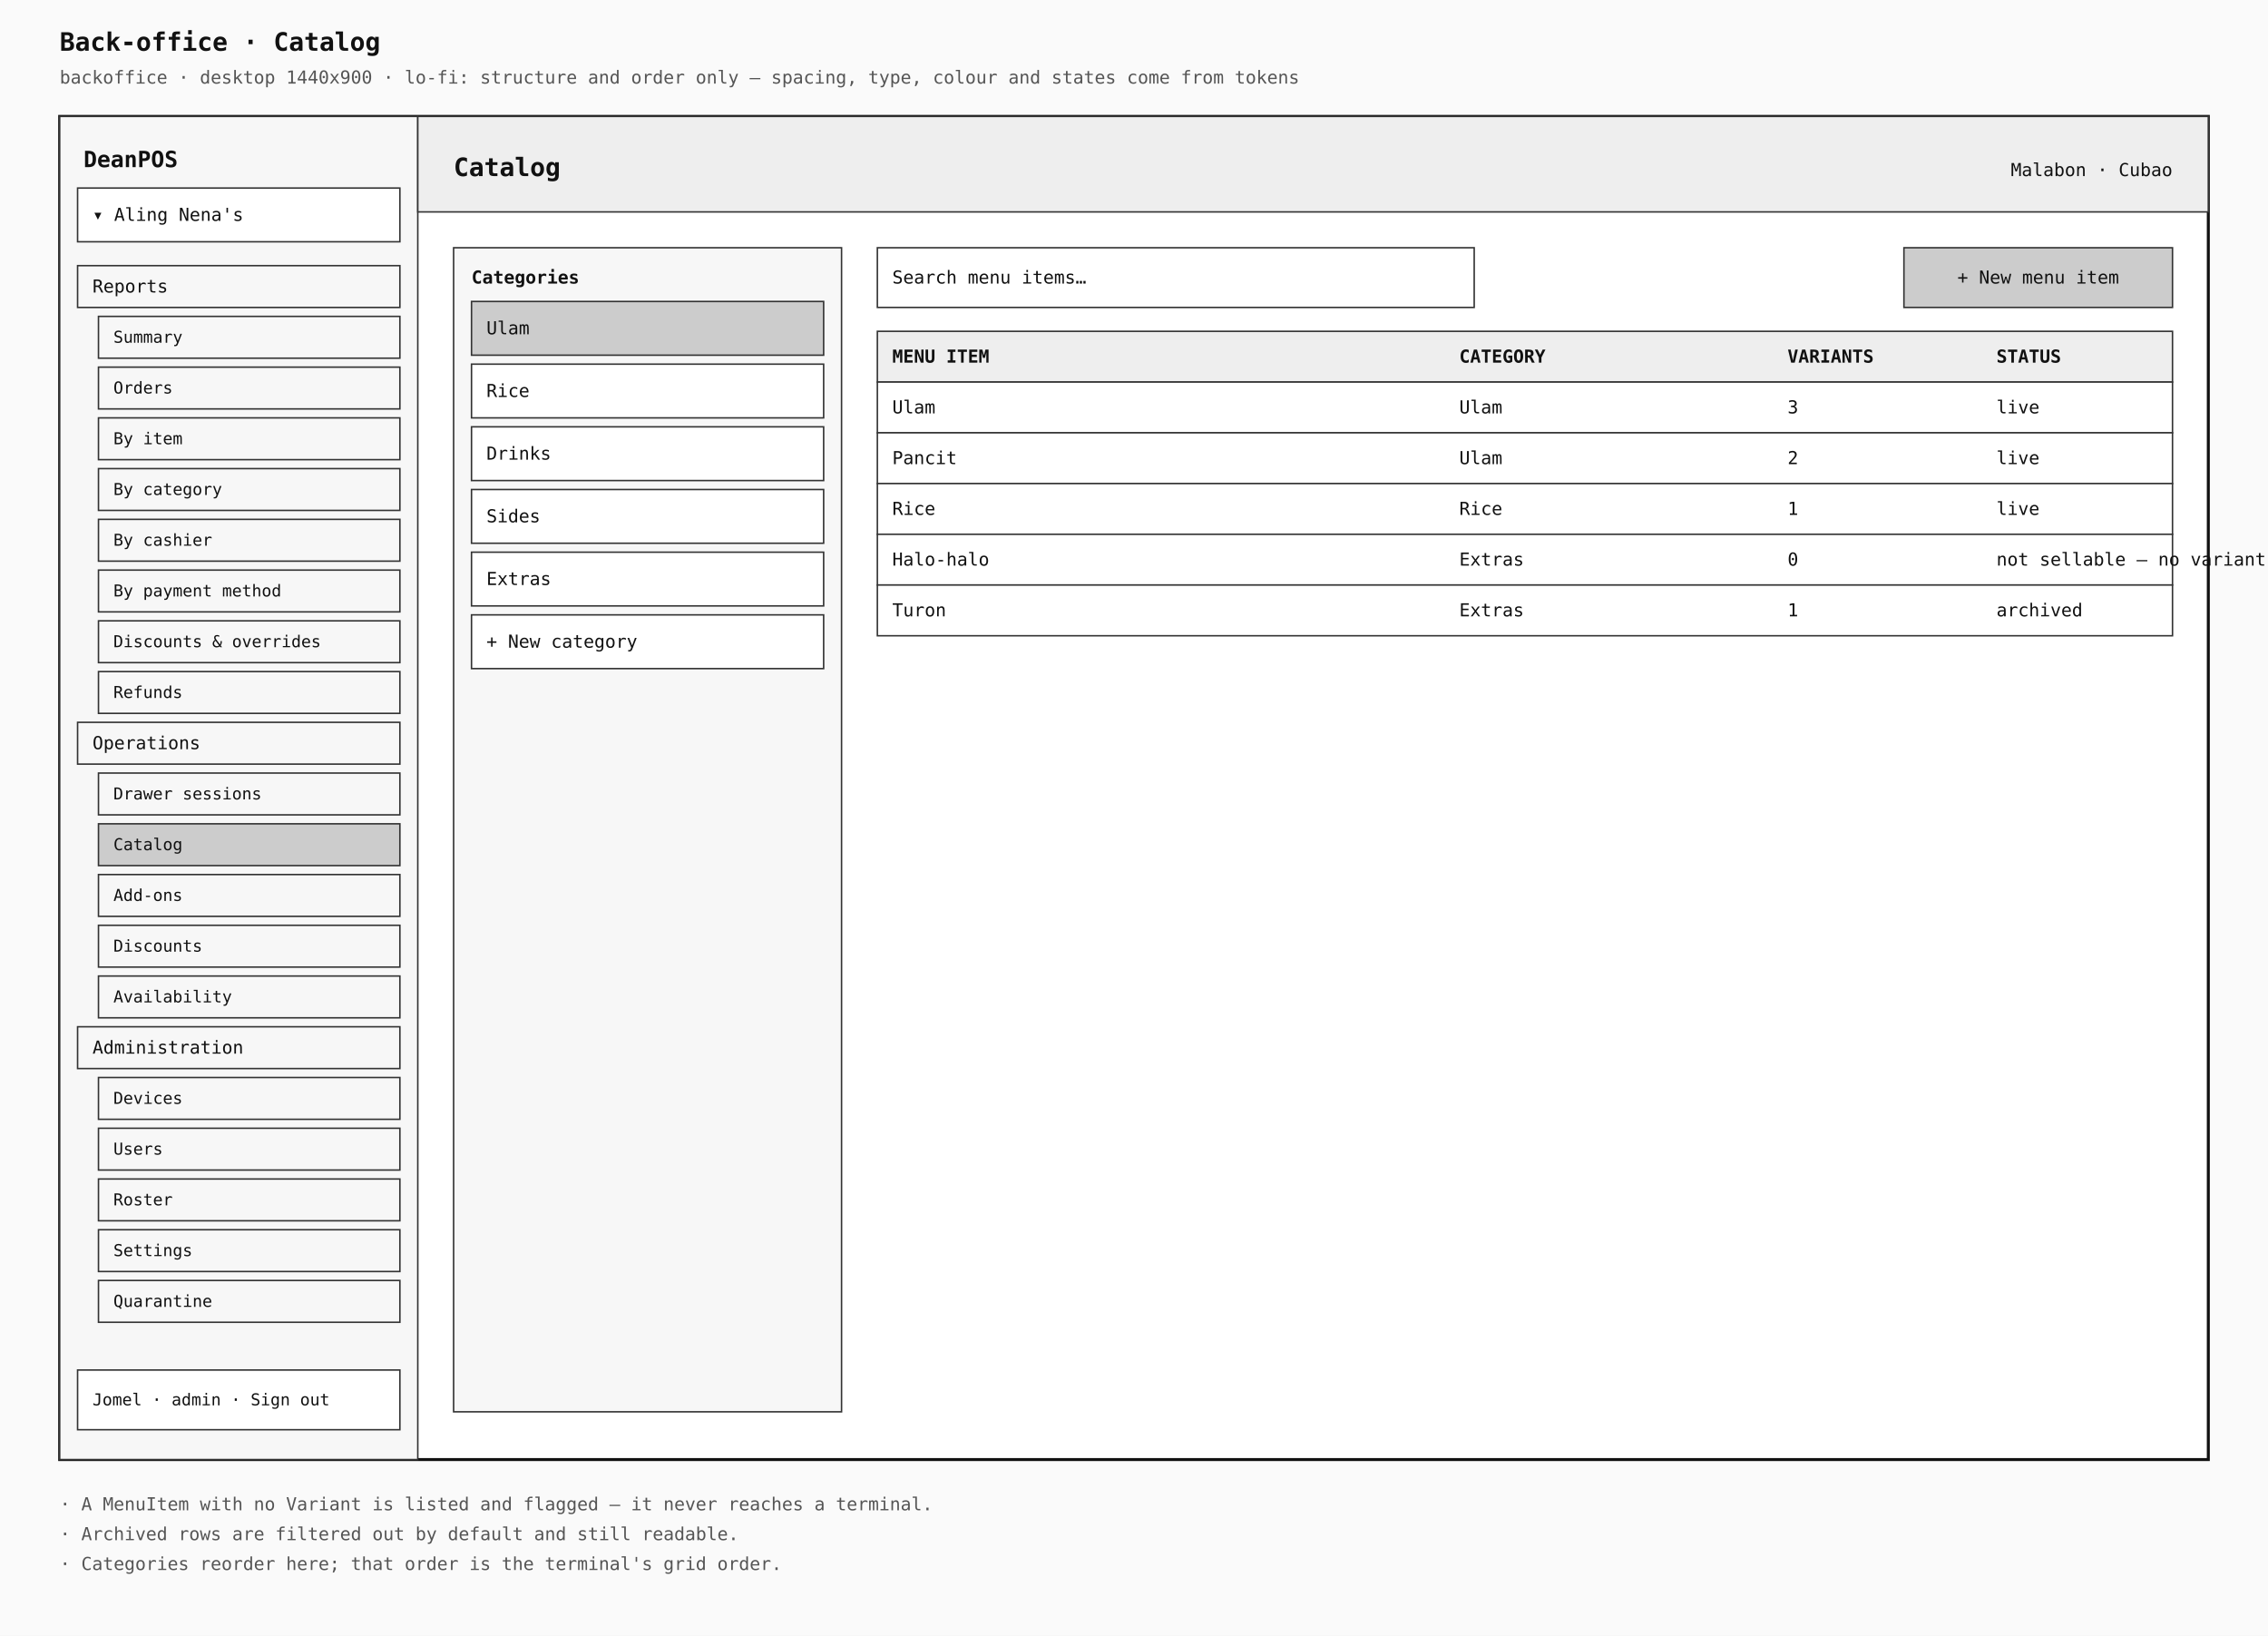
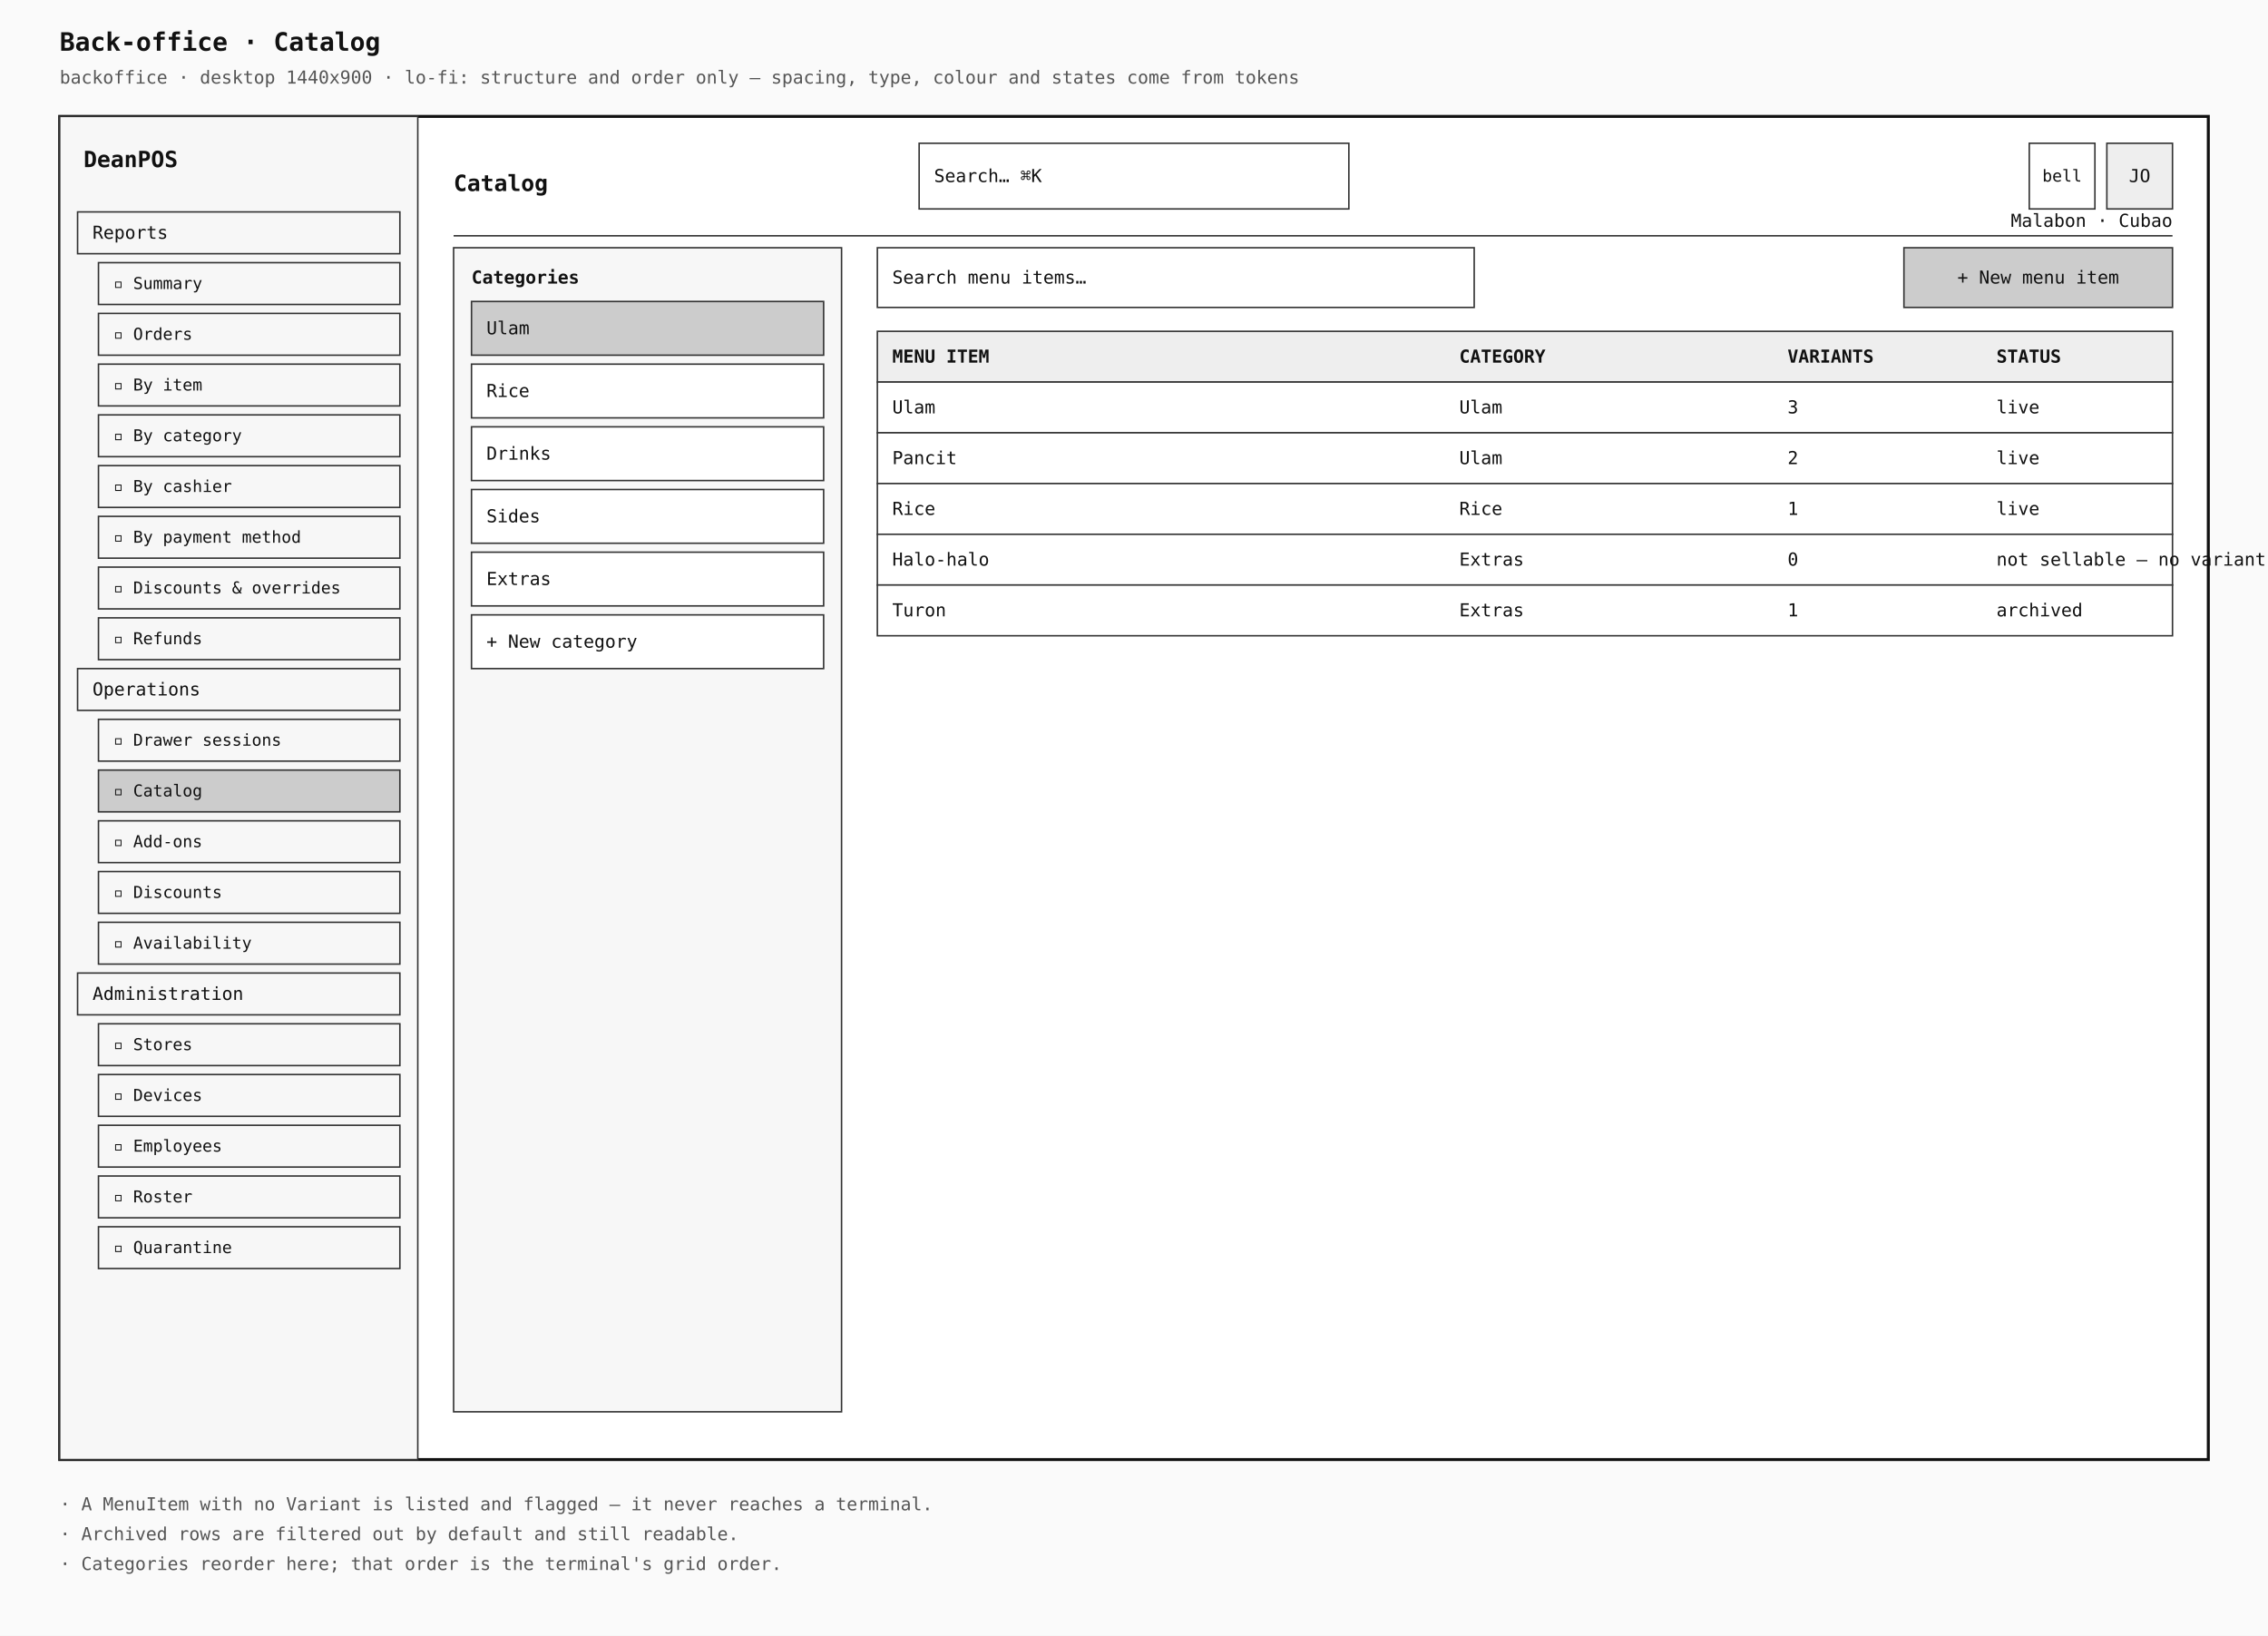
<svg xmlns="http://www.w3.org/2000/svg" width="1520" height="1096" viewBox="0 0 1520 1096" font-family="ui-monospace, SFMono-Regular, Menlo, monospace">
  <rect width="1520" height="1096" fill="#fafafa" />
  <text x="40" y="34" font-size="17" font-weight="bold" fill="#111">Back-office · Catalog</text>
  <text x="40" y="56" font-size="12" fill="#555">backoffice · desktop 1440x900 · lo-fi: structure and order only — spacing, type, colour and states come from tokens</text>
  <g transform="translate(40,78)">
    <rect x="0" y="0" width="1440" height="900" fill="#ffffff" stroke="#111" stroke-width="2" />
    <rect x="0" y="0" width="240" height="900" rx="0" fill="#f7f7f7" stroke="#333" stroke-width="1" />
    <text x="16" y="34" font-size="15" text-anchor="start" font-weight="bold" fill="#111">DeanPOS</text>
-     <rect x="12" y="48" width="216" height="36" rx="0" fill="#ffffff" stroke="#333" stroke-width="1" />
-     <text x="22" y="70.0" font-size="12" fill="#111">▾  Aling Nena's</text>
-     <rect x="12" y="100" width="216" height="28" rx="0" fill="#f7f7f7" stroke="#333" stroke-width="1" />
-     <text x="22" y="118.0" font-size="12" fill="#111">Reports</text>
-     <rect x="26" y="134" width="202" height="28" rx="0" fill="#f7f7f7" stroke="#333" stroke-width="1" />
-     <text x="36" y="151.667" font-size="11" fill="#111">Summary</text>
-     <rect x="26" y="168" width="202" height="28" rx="0" fill="#f7f7f7" stroke="#333" stroke-width="1" />
-     <text x="36" y="185.667" font-size="11" fill="#111">Orders</text>
-     <rect x="26" y="202" width="202" height="28" rx="0" fill="#f7f7f7" stroke="#333" stroke-width="1" />
-     <text x="36" y="219.667" font-size="11" fill="#111">By item</text>
-     <rect x="26" y="236" width="202" height="28" rx="0" fill="#f7f7f7" stroke="#333" stroke-width="1" />
-     <text x="36" y="253.667" font-size="11" fill="#111">By category</text>
-     <rect x="26" y="270" width="202" height="28" rx="0" fill="#f7f7f7" stroke="#333" stroke-width="1" />
-     <text x="36" y="287.667" font-size="11" fill="#111">By cashier</text>
-     <rect x="26" y="304" width="202" height="28" rx="0" fill="#f7f7f7" stroke="#333" stroke-width="1" />
-     <text x="36" y="321.667" font-size="11" fill="#111">By payment method</text>
-     <rect x="26" y="338" width="202" height="28" rx="0" fill="#f7f7f7" stroke="#333" stroke-width="1" />
-     <text x="36" y="355.667" font-size="11" fill="#111">Discounts &amp; overrides</text>
-     <rect x="26" y="372" width="202" height="28" rx="0" fill="#f7f7f7" stroke="#333" stroke-width="1" />
-     <text x="36" y="389.667" font-size="11" fill="#111">Refunds</text>
-     <rect x="12" y="406" width="216" height="28" rx="0" fill="#f7f7f7" stroke="#333" stroke-width="1" />
-     <text x="22" y="424.0" font-size="12" fill="#111">Operations</text>
-     <rect x="26" y="440" width="202" height="28" rx="0" fill="#f7f7f7" stroke="#333" stroke-width="1" />
-     <text x="36" y="457.667" font-size="11" fill="#111">Drawer sessions</text>
-     <rect x="26" y="474" width="202" height="28" rx="0" fill="#cccccc" stroke="#333" stroke-width="1" />
-     <text x="36" y="491.667" font-size="11" fill="#111">Catalog</text>
-     <rect x="26" y="508" width="202" height="28" rx="0" fill="#f7f7f7" stroke="#333" stroke-width="1" />
-     <text x="36" y="525.667" font-size="11" fill="#111">Add-ons</text>
-     <rect x="26" y="542" width="202" height="28" rx="0" fill="#f7f7f7" stroke="#333" stroke-width="1" />
-     <text x="36" y="559.667" font-size="11" fill="#111">Discounts</text>
-     <rect x="26" y="576" width="202" height="28" rx="0" fill="#f7f7f7" stroke="#333" stroke-width="1" />
-     <text x="36" y="593.667" font-size="11" fill="#111">Availability</text>
-     <rect x="12" y="610" width="216" height="28" rx="0" fill="#f7f7f7" stroke="#333" stroke-width="1" />
-     <text x="22" y="628.0" font-size="12" fill="#111">Administration</text>
-     <rect x="26" y="644" width="202" height="28" rx="0" fill="#f7f7f7" stroke="#333" stroke-width="1" />
-     <text x="36" y="661.667" font-size="11" fill="#111">Devices</text>
-     <rect x="26" y="678" width="202" height="28" rx="0" fill="#f7f7f7" stroke="#333" stroke-width="1" />
-     <text x="36" y="695.667" font-size="11" fill="#111">Users</text>
-     <rect x="26" y="712" width="202" height="28" rx="0" fill="#f7f7f7" stroke="#333" stroke-width="1" />
-     <text x="36" y="729.667" font-size="11" fill="#111">Roster</text>
-     <rect x="26" y="746" width="202" height="28" rx="0" fill="#f7f7f7" stroke="#333" stroke-width="1" />
-     <text x="36" y="763.667" font-size="11" fill="#111">Settings</text>
-     <rect x="26" y="780" width="202" height="28" rx="0" fill="#f7f7f7" stroke="#333" stroke-width="1" />
-     <text x="36" y="797.667" font-size="11" fill="#111">Quarantine</text>
-     <rect x="12" y="840" width="216" height="40" rx="0" fill="#ffffff" stroke="#333" stroke-width="1" />
-     <text x="22" y="863.667" font-size="11" fill="#111">Jomel · admin  ·  Sign out</text>
-     <rect x="240" y="0" width="1200" height="64" rx="0" fill="#eeeeee" stroke="#333" stroke-width="1" />
-     <text x="264" y="40" font-size="17" text-anchor="start" font-weight="bold" fill="#111">Catalog</text>
-     <text x="1416" y="40" font-size="12" text-anchor="end" font-weight="normal" fill="#111">Malabon · Cubao</text>
+     <rect x="12" y="64" width="216" height="28" rx="0" fill="#f7f7f7" stroke="#333" stroke-width="1" />
+     <text x="22" y="82.0" font-size="12" fill="#111">Reports</text>
+     <rect x="26" y="98" width="202" height="28" rx="0" fill="#f7f7f7" stroke="#333" stroke-width="1" />
+     <text x="36" y="115.667" font-size="11" fill="#111">▫  Summary</text>
+     <rect x="26" y="132" width="202" height="28" rx="0" fill="#f7f7f7" stroke="#333" stroke-width="1" />
+     <text x="36" y="149.667" font-size="11" fill="#111">▫  Orders</text>
+     <rect x="26" y="166" width="202" height="28" rx="0" fill="#f7f7f7" stroke="#333" stroke-width="1" />
+     <text x="36" y="183.667" font-size="11" fill="#111">▫  By item</text>
+     <rect x="26" y="200" width="202" height="28" rx="0" fill="#f7f7f7" stroke="#333" stroke-width="1" />
+     <text x="36" y="217.667" font-size="11" fill="#111">▫  By category</text>
+     <rect x="26" y="234" width="202" height="28" rx="0" fill="#f7f7f7" stroke="#333" stroke-width="1" />
+     <text x="36" y="251.667" font-size="11" fill="#111">▫  By cashier</text>
+     <rect x="26" y="268" width="202" height="28" rx="0" fill="#f7f7f7" stroke="#333" stroke-width="1" />
+     <text x="36" y="285.667" font-size="11" fill="#111">▫  By payment method</text>
+     <rect x="26" y="302" width="202" height="28" rx="0" fill="#f7f7f7" stroke="#333" stroke-width="1" />
+     <text x="36" y="319.667" font-size="11" fill="#111">▫  Discounts &amp; overrides</text>
+     <rect x="26" y="336" width="202" height="28" rx="0" fill="#f7f7f7" stroke="#333" stroke-width="1" />
+     <text x="36" y="353.667" font-size="11" fill="#111">▫  Refunds</text>
+     <rect x="12" y="370" width="216" height="28" rx="0" fill="#f7f7f7" stroke="#333" stroke-width="1" />
+     <text x="22" y="388.0" font-size="12" fill="#111">Operations</text>
+     <rect x="26" y="404" width="202" height="28" rx="0" fill="#f7f7f7" stroke="#333" stroke-width="1" />
+     <text x="36" y="421.667" font-size="11" fill="#111">▫  Drawer sessions</text>
+     <rect x="26" y="438" width="202" height="28" rx="0" fill="#cccccc" stroke="#333" stroke-width="1" />
+     <text x="36" y="455.667" font-size="11" fill="#111">▫  Catalog</text>
+     <rect x="26" y="472" width="202" height="28" rx="0" fill="#f7f7f7" stroke="#333" stroke-width="1" />
+     <text x="36" y="489.667" font-size="11" fill="#111">▫  Add-ons</text>
+     <rect x="26" y="506" width="202" height="28" rx="0" fill="#f7f7f7" stroke="#333" stroke-width="1" />
+     <text x="36" y="523.667" font-size="11" fill="#111">▫  Discounts</text>
+     <rect x="26" y="540" width="202" height="28" rx="0" fill="#f7f7f7" stroke="#333" stroke-width="1" />
+     <text x="36" y="557.667" font-size="11" fill="#111">▫  Availability</text>
+     <rect x="12" y="574" width="216" height="28" rx="0" fill="#f7f7f7" stroke="#333" stroke-width="1" />
+     <text x="22" y="592.0" font-size="12" fill="#111">Administration</text>
+     <rect x="26" y="608" width="202" height="28" rx="0" fill="#f7f7f7" stroke="#333" stroke-width="1" />
+     <text x="36" y="625.667" font-size="11" fill="#111">▫  Stores</text>
+     <rect x="26" y="642" width="202" height="28" rx="0" fill="#f7f7f7" stroke="#333" stroke-width="1" />
+     <text x="36" y="659.667" font-size="11" fill="#111">▫  Devices</text>
+     <rect x="26" y="676" width="202" height="28" rx="0" fill="#f7f7f7" stroke="#333" stroke-width="1" />
+     <text x="36" y="693.667" font-size="11" fill="#111">▫  Employees</text>
+     <rect x="26" y="710" width="202" height="28" rx="0" fill="#f7f7f7" stroke="#333" stroke-width="1" />
+     <text x="36" y="727.667" font-size="11" fill="#111">▫  Roster</text>
+     <rect x="26" y="744" width="202" height="28" rx="0" fill="#f7f7f7" stroke="#333" stroke-width="1" />
+     <text x="36" y="761.667" font-size="11" fill="#111">▫  Quarantine</text>
+     <text x="264" y="50" font-size="15" text-anchor="start" font-weight="bold" fill="#111">Catalog</text>
+     <rect x="576.0" y="18" width="288" height="44" rx="0" fill="#ffffff" stroke="#333" stroke-width="1" />
+     <text x="586.0" y="44.0" font-size="12" fill="#111">Search…                          ⌘K</text>
+     <rect x="1320" y="18" width="44" height="44" rx="0" fill="#ffffff" stroke="#333" stroke-width="1" />
+     <text x="1342.0" y="43.667" font-size="11" text-anchor="middle" fill="#111">bell</text>
+     <rect x="1372" y="18" width="44" height="44" rx="0" fill="#eeeeee" stroke="#333" stroke-width="1" />
+     <text x="1394.0" y="44.0" font-size="12" text-anchor="middle" fill="#111">JO</text>
+     <line x1="264" y1="80" x2="1416" y2="80" stroke="#333" />
+     <text x="1416" y="74" font-size="12" text-anchor="end" font-weight="normal" fill="#111">Malabon · Cubao</text>
    <rect x="264" y="88" width="260" height="780" rx="0" fill="#f7f7f7" stroke="#333" stroke-width="1" />
    <text x="276" y="112" font-size="12" text-anchor="start" font-weight="bold" fill="#111">Categories</text>
    <rect x="276" y="124" width="236" height="36" rx="0" fill="#cccccc" stroke="#333" stroke-width="1" />
    <text x="286" y="146.0" font-size="12" fill="#111">Ulam</text>
    <rect x="276" y="166" width="236" height="36" rx="0" fill="#ffffff" stroke="#333" stroke-width="1" />
    <text x="286" y="188.0" font-size="12" fill="#111">Rice</text>
    <rect x="276" y="208" width="236" height="36" rx="0" fill="#ffffff" stroke="#333" stroke-width="1" />
    <text x="286" y="230.0" font-size="12" fill="#111">Drinks</text>
    <rect x="276" y="250" width="236" height="36" rx="0" fill="#ffffff" stroke="#333" stroke-width="1" />
    <text x="286" y="272.0" font-size="12" fill="#111">Sides</text>
    <rect x="276" y="292" width="236" height="36" rx="0" fill="#ffffff" stroke="#333" stroke-width="1" />
    <text x="286" y="314.0" font-size="12" fill="#111">Extras</text>
    <rect x="276" y="334" width="236" height="36" rx="0" fill="#ffffff" stroke="#333" stroke-width="1" />
    <text x="286" y="356.0" font-size="12" fill="#111">+ New category</text>
    <rect x="548" y="88" width="400" height="40" rx="0" fill="#ffffff" stroke="#333" stroke-width="1" />
    <text x="558" y="112.0" font-size="12" fill="#111">Search menu items…</text>
    <rect x="1236" y="88" width="180" height="40" rx="0" fill="#cccccc" stroke="#333" stroke-width="1" />
    <text x="1326.0" y="112.0" font-size="12" text-anchor="middle" fill="#111">+ New menu item</text>
    <rect x="548" y="144" width="868" height="34" rx="0" fill="#eeeeee" stroke="#333" stroke-width="1" />
    <text x="558" y="165.0" font-size="12" text-anchor="start" font-weight="bold" fill="#111">MENU ITEM</text>
    <text x="938" y="165.0" font-size="12" text-anchor="start" font-weight="bold" fill="#111">CATEGORY</text>
    <text x="1158" y="165.0" font-size="12" text-anchor="start" font-weight="bold" fill="#111">VARIANTS</text>
    <text x="1298" y="165.0" font-size="12" text-anchor="start" font-weight="bold" fill="#111">STATUS</text>
    <rect x="548" y="178" width="868" height="34" rx="0" fill="#ffffff" stroke="#333" stroke-width="1" />
    <text x="558" y="199.0" font-size="12" text-anchor="start" font-weight="normal" fill="#111">Ulam</text>
    <text x="938" y="199.0" font-size="12" text-anchor="start" font-weight="normal" fill="#111">Ulam</text>
    <text x="1158" y="199.0" font-size="12" text-anchor="start" font-weight="normal" fill="#111">3</text>
    <text x="1298" y="199.0" font-size="12" text-anchor="start" font-weight="normal" fill="#111">live</text>
    <rect x="548" y="212" width="868" height="34" rx="0" fill="#ffffff" stroke="#333" stroke-width="1" />
    <text x="558" y="233.0" font-size="12" text-anchor="start" font-weight="normal" fill="#111">Pancit</text>
    <text x="938" y="233.0" font-size="12" text-anchor="start" font-weight="normal" fill="#111">Ulam</text>
    <text x="1158" y="233.0" font-size="12" text-anchor="start" font-weight="normal" fill="#111">2</text>
    <text x="1298" y="233.0" font-size="12" text-anchor="start" font-weight="normal" fill="#111">live</text>
    <rect x="548" y="246" width="868" height="34" rx="0" fill="#ffffff" stroke="#333" stroke-width="1" />
    <text x="558" y="267.0" font-size="12" text-anchor="start" font-weight="normal" fill="#111">Rice</text>
    <text x="938" y="267.0" font-size="12" text-anchor="start" font-weight="normal" fill="#111">Rice</text>
    <text x="1158" y="267.0" font-size="12" text-anchor="start" font-weight="normal" fill="#111">1</text>
    <text x="1298" y="267.0" font-size="12" text-anchor="start" font-weight="normal" fill="#111">live</text>
    <rect x="548" y="280" width="868" height="34" rx="0" fill="#ffffff" stroke="#333" stroke-width="1" />
    <text x="558" y="301.0" font-size="12" text-anchor="start" font-weight="normal" fill="#111">Halo-halo</text>
    <text x="938" y="301.0" font-size="12" text-anchor="start" font-weight="normal" fill="#111">Extras</text>
    <text x="1158" y="301.0" font-size="12" text-anchor="start" font-weight="normal" fill="#111">0</text>
    <text x="1298" y="301.0" font-size="12" text-anchor="start" font-weight="normal" fill="#111">not sellable — no variant</text>
    <rect x="548" y="314" width="868" height="34" rx="0" fill="#ffffff" stroke="#333" stroke-width="1" />
    <text x="558" y="335.0" font-size="12" text-anchor="start" font-weight="normal" fill="#111">Turon</text>
    <text x="938" y="335.0" font-size="12" text-anchor="start" font-weight="normal" fill="#111">Extras</text>
    <text x="1158" y="335.0" font-size="12" text-anchor="start" font-weight="normal" fill="#111">1</text>
    <text x="1298" y="335.0" font-size="12" text-anchor="start" font-weight="normal" fill="#111">archived</text>
    <text x="0" y="934" font-size="12" fill="#555">· A MenuItem with no Variant is listed and flagged — it never reaches a terminal.</text>
    <text x="0" y="954" font-size="12" fill="#555">· Archived rows are filtered out by default and still readable.</text>
    <text x="0" y="974" font-size="12" fill="#555">· Categories reorder here; that order is the terminal's grid order.</text>
  </g>
</svg>
